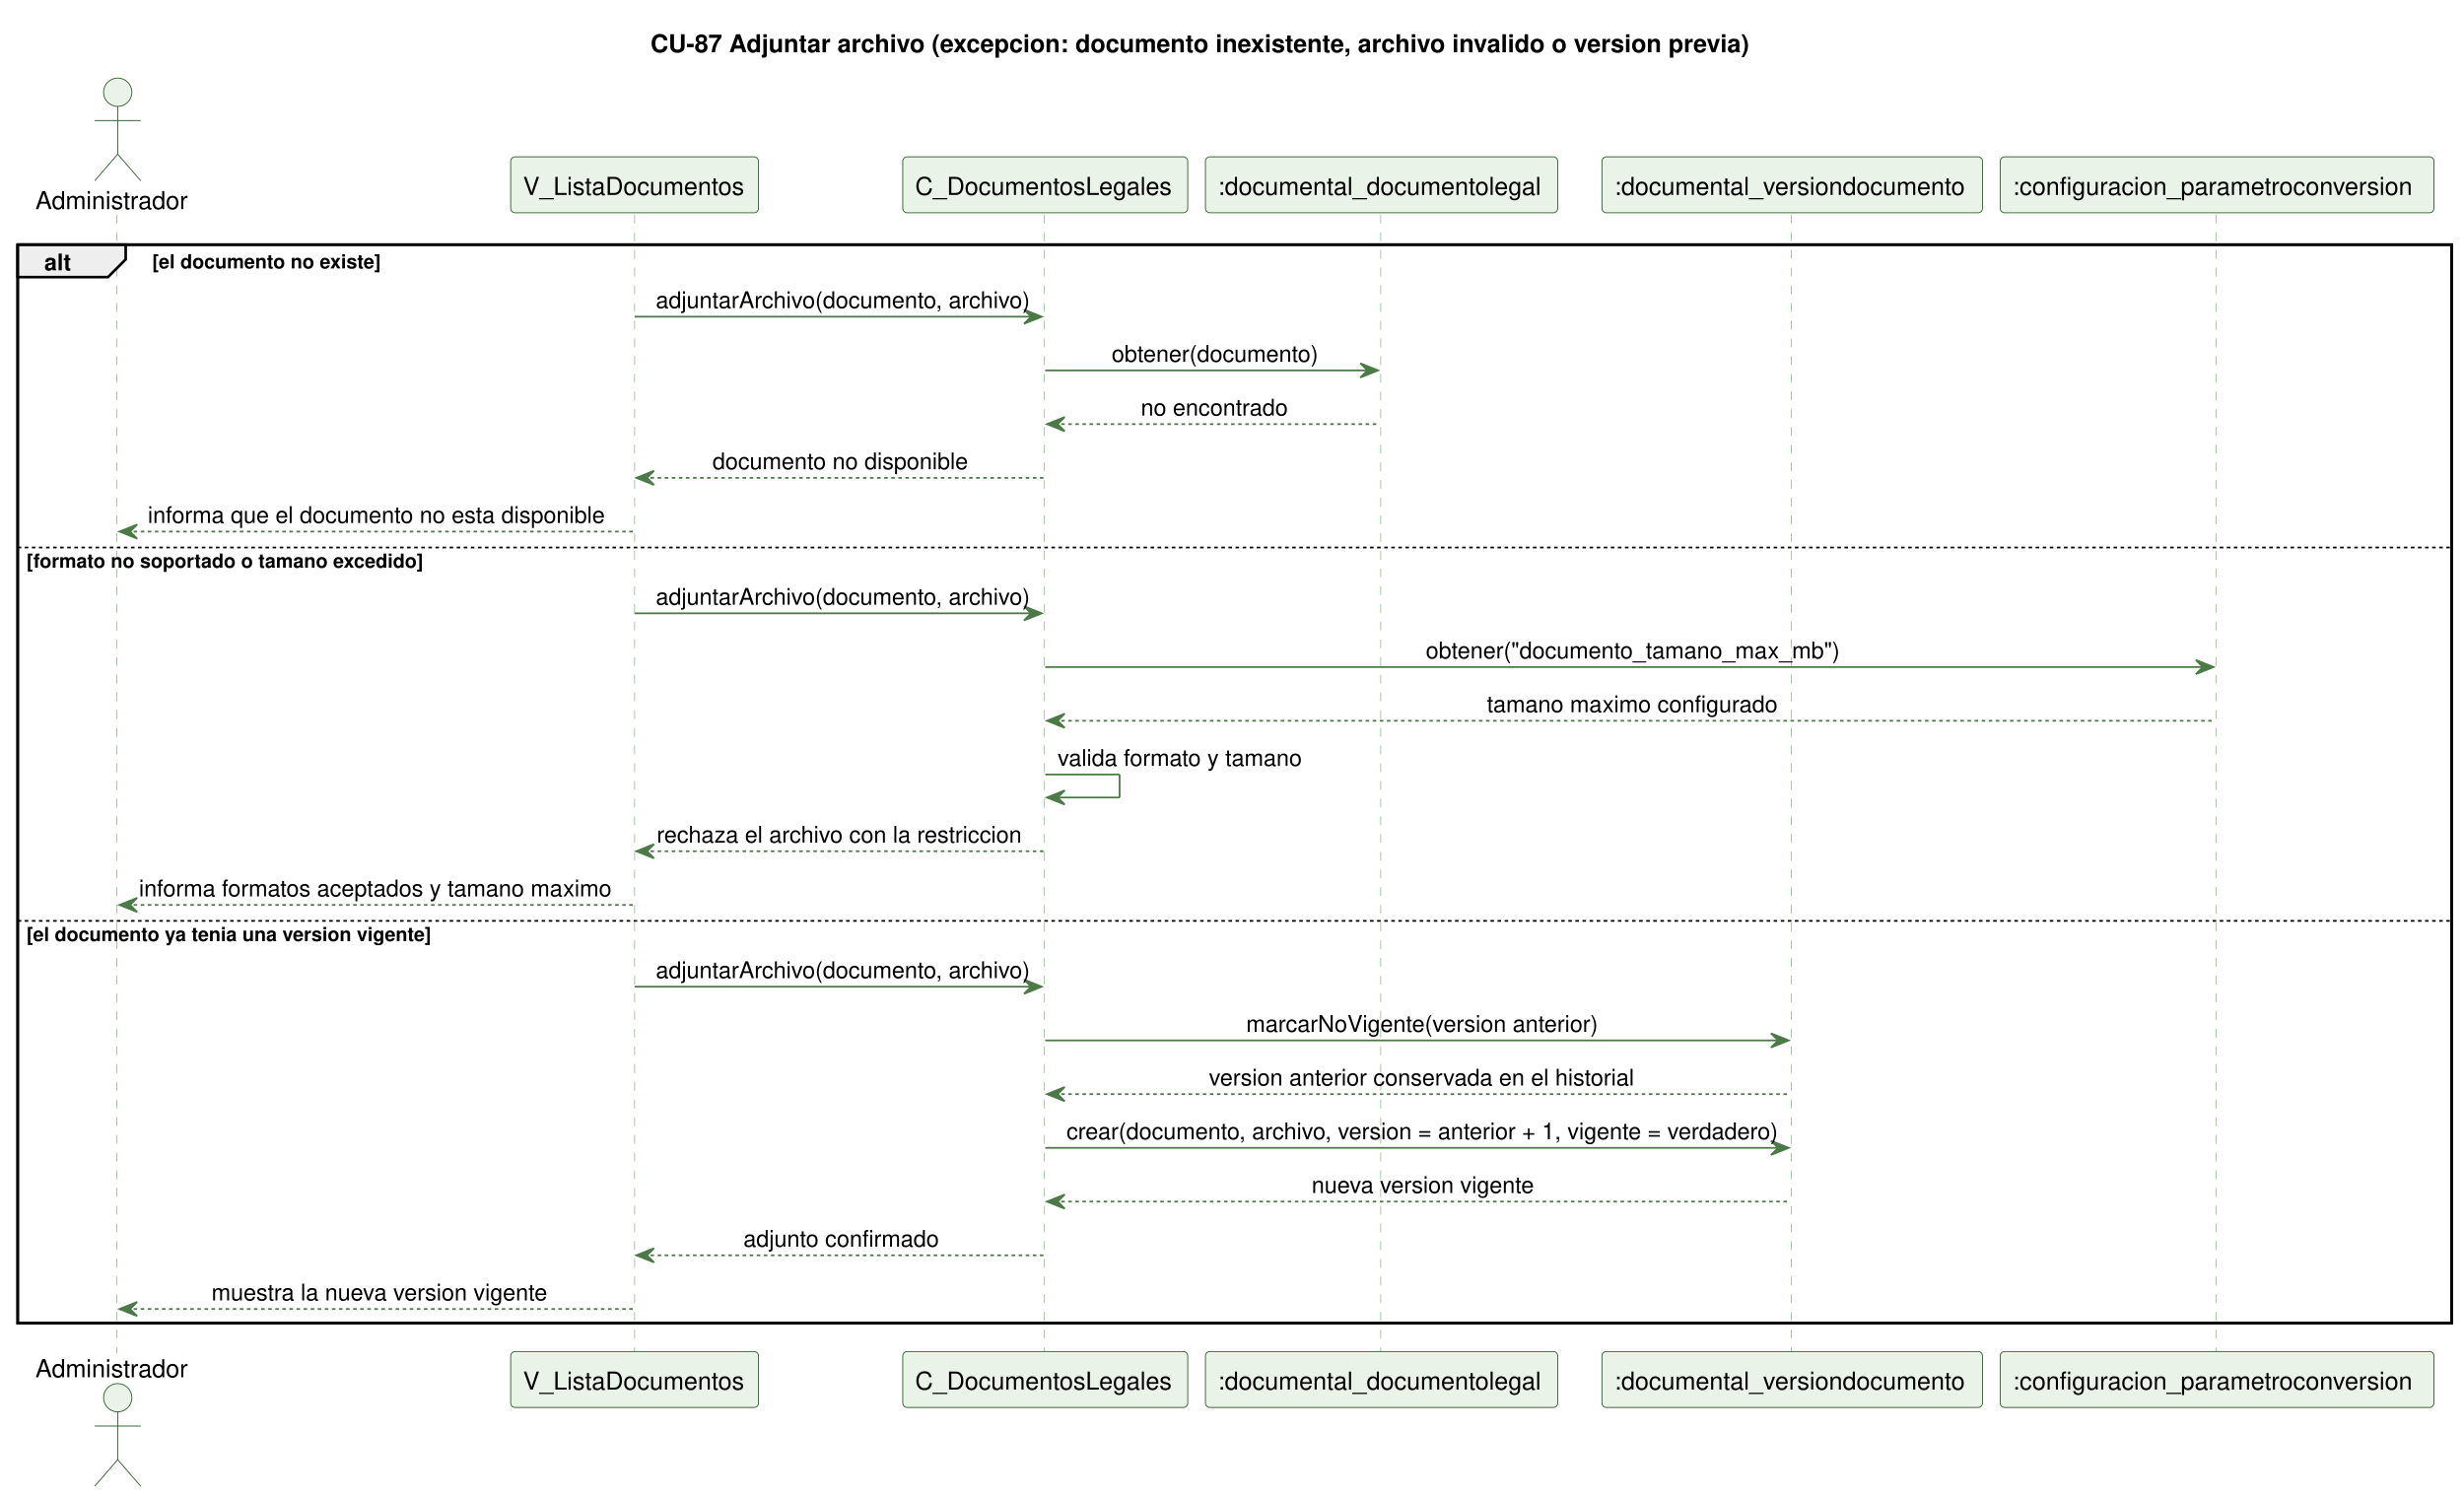
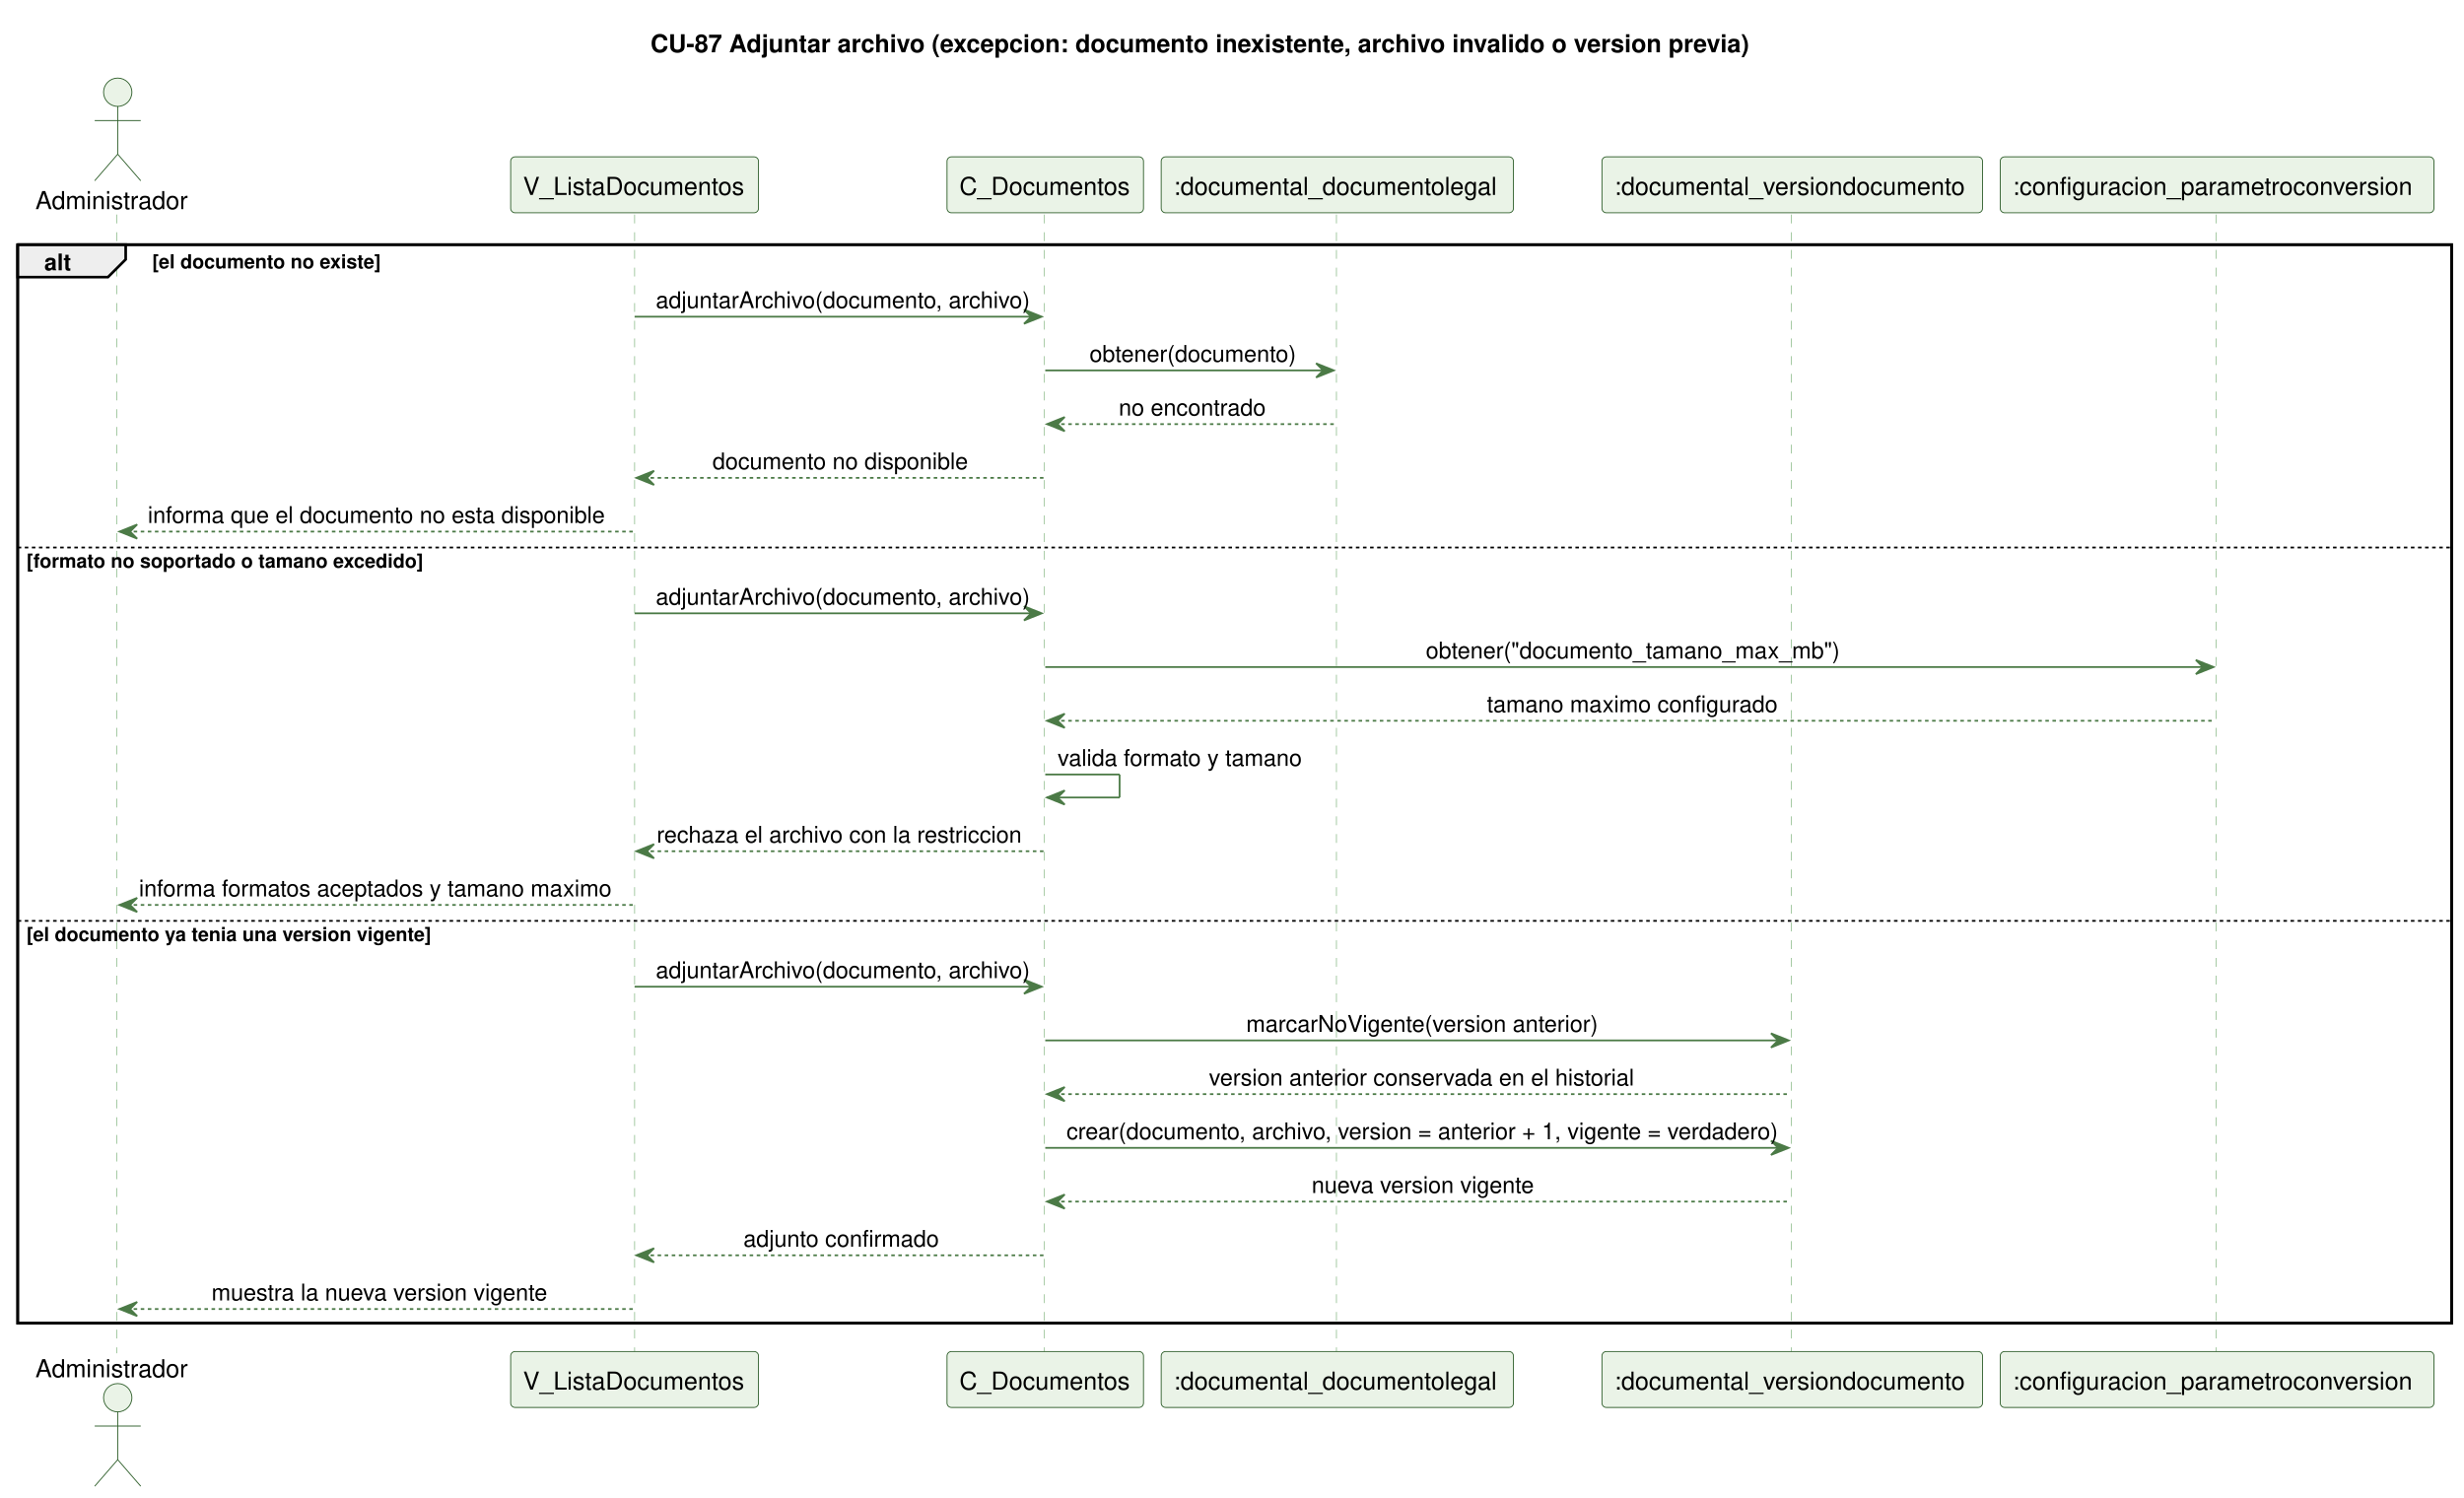
<svg xmlns="http://www.w3.org/2000/svg" contentStyleType="text/css" height="846px" preserveAspectRatio="none" style="width:1392px;height:846px;background:#FFFFFF;" version="1.1" viewBox="0 0 1392 846" width="1392px" zoomAndPan="magnify">
  <defs />
  <g>
    <text fill="#000000" font-family="Helvetica" font-size="14" font-weight="bold" lengthAdjust="spacing" textLength="659" x="367.5" y="29.533">CU-87 Adjuntar archivo (excepcion: documento inexistente, archivo invalido o version previa)</text>
    <rect fill="none" height="609.352" style="stroke:#000000;stroke-width:1.5;" width="1375" x="10" y="138.219" />
    <line style="stroke:#9CC49A;stroke-width:0.5;stroke-dasharray:5.0,5.0;" x1="66" x2="66" y1="121.219" y2="764.57" />
    <line style="stroke:#9CC49A;stroke-width:0.5;stroke-dasharray:5.0,5.0;" x1="358.5" x2="358.5" y1="121.219" y2="764.57" />
    <line style="stroke:#9CC49A;stroke-width:0.5;stroke-dasharray:5.0,5.0;" x1="590" x2="590" y1="121.219" y2="764.57" />
-     <line style="stroke:#9CC49A;stroke-width:0.5;stroke-dasharray:5.0,5.0;" x1="780" x2="780" y1="121.219" y2="764.57" />
+     <line style="stroke:#9CC49A;stroke-width:0.5;stroke-dasharray:5.0,5.0;" x1="755" x2="755" y1="121.219" y2="764.57" />
    <line style="stroke:#9CC49A;stroke-width:0.5;stroke-dasharray:5.0,5.0;" x1="1012" x2="1012" y1="121.219" y2="764.57" />
    <line style="stroke:#9CC49A;stroke-width:0.5;stroke-dasharray:5.0,5.0;" x1="1252" x2="1252" y1="121.219" y2="764.57" />
    <text fill="#000000" font-family="Helvetica" font-size="14" lengthAdjust="spacing" textLength="87" x="20" y="118.143">Administrador</text>
    <ellipse cx="66.5" cy="52.109" fill="#EAF3E7" rx="8" ry="8" style="stroke:#2E5E2A;stroke-width:0.5;" />
    <path d="M66.5,60.109 L66.5,87.109 M53.5,68.109 L79.5,68.109 M66.5,87.109 L53.5,102.109 M66.5,87.109 L79.5,102.109 " fill="none" style="stroke:#2E5E2A;stroke-width:0.5;" />
    <text fill="#000000" font-family="Helvetica" font-size="14" lengthAdjust="spacing" textLength="87" x="20" y="778.104">Administrador</text>
    <ellipse cx="66.5" cy="789.68" fill="#EAF3E7" rx="8" ry="8" style="stroke:#2E5E2A;stroke-width:0.5;" />
    <path d="M66.5,797.68 L66.5,824.68 M53.5,805.68 L79.5,805.68 M66.5,824.68 L53.5,839.68 M66.5,824.68 L79.5,839.68 " fill="none" style="stroke:#2E5E2A;stroke-width:0.5;" />
    <rect fill="#EAF3E7" height="31.609" rx="2.5" ry="2.5" style="stroke:#2E5E2A;stroke-width:0.5;" width="140" x="288.5" y="88.609" />
    <text fill="#000000" font-family="Helvetica" font-size="14" lengthAdjust="spacing" textLength="126" x="295.5" y="110.143">V_ListaDocumentos</text>
    <rect fill="#EAF3E7" height="31.609" rx="2.5" ry="2.5" style="stroke:#2E5E2A;stroke-width:0.5;" width="140" x="288.5" y="763.57" />
    <text fill="#000000" font-family="Helvetica" font-size="14" lengthAdjust="spacing" textLength="126" x="295.5" y="785.104">V_ListaDocumentos</text>
-     <rect fill="#EAF3E7" height="31.609" rx="2.5" ry="2.5" style="stroke:#2E5E2A;stroke-width:0.5;" width="161" x="510" y="88.609" />
-     <text fill="#000000" font-family="Helvetica" font-size="14" lengthAdjust="spacing" textLength="147" x="517" y="110.143">C_DocumentosLegales</text>
-     <rect fill="#EAF3E7" height="31.609" rx="2.5" ry="2.5" style="stroke:#2E5E2A;stroke-width:0.5;" width="161" x="510" y="763.57" />
-     <text fill="#000000" font-family="Helvetica" font-size="14" lengthAdjust="spacing" textLength="147" x="517" y="785.104">C_DocumentosLegales</text>
-     <rect fill="#EAF3E7" height="31.609" rx="2.5" ry="2.5" style="stroke:#2E5E2A;stroke-width:0.5;" width="199" x="681" y="88.609" />
-     <text fill="#000000" font-family="Helvetica" font-size="14" lengthAdjust="spacing" textLength="185" x="688" y="110.143">:documental_documentolegal</text>
-     <rect fill="#EAF3E7" height="31.609" rx="2.5" ry="2.5" style="stroke:#2E5E2A;stroke-width:0.5;" width="199" x="681" y="763.57" />
-     <text fill="#000000" font-family="Helvetica" font-size="14" lengthAdjust="spacing" textLength="185" x="688" y="785.104">:documental_documentolegal</text>
+     <rect fill="#EAF3E7" height="31.609" rx="2.5" ry="2.5" style="stroke:#2E5E2A;stroke-width:0.5;" width="111" x="535" y="88.609" />
+     <text fill="#000000" font-family="Helvetica" font-size="14" lengthAdjust="spacing" textLength="97" x="542" y="110.143">C_Documentos</text>
+     <rect fill="#EAF3E7" height="31.609" rx="2.5" ry="2.5" style="stroke:#2E5E2A;stroke-width:0.5;" width="111" x="535" y="763.57" />
+     <text fill="#000000" font-family="Helvetica" font-size="14" lengthAdjust="spacing" textLength="97" x="542" y="785.104">C_Documentos</text>
+     <rect fill="#EAF3E7" height="31.609" rx="2.5" ry="2.5" style="stroke:#2E5E2A;stroke-width:0.5;" width="199" x="656" y="88.609" />
+     <text fill="#000000" font-family="Helvetica" font-size="14" lengthAdjust="spacing" textLength="185" x="663" y="110.143">:documental_documentolegal</text>
+     <rect fill="#EAF3E7" height="31.609" rx="2.5" ry="2.5" style="stroke:#2E5E2A;stroke-width:0.5;" width="199" x="656" y="763.57" />
+     <text fill="#000000" font-family="Helvetica" font-size="14" lengthAdjust="spacing" textLength="185" x="663" y="785.104">:documental_documentolegal</text>
    <rect fill="#EAF3E7" height="31.609" rx="2.5" ry="2.5" style="stroke:#2E5E2A;stroke-width:0.5;" width="215" x="905" y="88.609" />
    <text fill="#000000" font-family="Helvetica" font-size="14" lengthAdjust="spacing" textLength="201" x="912" y="110.143">:documental_versiondocumento</text>
    <rect fill="#EAF3E7" height="31.609" rx="2.5" ry="2.5" style="stroke:#2E5E2A;stroke-width:0.5;" width="215" x="905" y="763.57" />
    <text fill="#000000" font-family="Helvetica" font-size="14" lengthAdjust="spacing" textLength="201" x="912" y="785.104">:documental_versiondocumento</text>
    <rect fill="#EAF3E7" height="31.609" rx="2.5" ry="2.5" style="stroke:#2E5E2A;stroke-width:0.5;" width="245" x="1130" y="88.609" />
    <text fill="#000000" font-family="Helvetica" font-size="14" lengthAdjust="spacing" textLength="231" x="1137" y="110.143">:configuracion_parametroconversion</text>
    <rect fill="#EAF3E7" height="31.609" rx="2.5" ry="2.5" style="stroke:#2E5E2A;stroke-width:0.5;" width="245" x="1130" y="763.57" />
    <text fill="#000000" font-family="Helvetica" font-size="14" lengthAdjust="spacing" textLength="231" x="1137" y="785.104">:configuracion_parametroconversion</text>
    <path d="M10,138.219 L71,138.219 L71,146.57 L61,156.57 L10,156.57 L10,138.219 " fill="#EEEEEE" style="stroke:#000000;stroke-width:1.5;" />
    <rect fill="none" height="609.352" style="stroke:#000000;stroke-width:1.5;" width="1375" x="10" y="138.219" />
    <text fill="#000000" font-family="Helvetica" font-size="13" font-weight="bold" lengthAdjust="spacing" textLength="16" x="25" y="152.714">alt</text>
    <text fill="#000000" font-family="Helvetica" font-size="11" font-weight="bold" lengthAdjust="spacing" textLength="138" x="86" y="151.638">[el documento no existe]</text>
    <polygon fill="#4B7A46" points="578.5,174.922,588.5,178.922,578.5,182.922,582.5,178.922" style="stroke:#4B7A46;stroke-width:1.0;" />
    <line style="stroke:#4B7A46;stroke-width:1.0;" x1="358.5" x2="584.5" y1="178.922" y2="178.922" />
    <text fill="#000000" font-family="Helvetica" font-size="13" lengthAdjust="spacing" textLength="208" x="370.5" y="174.065">adjuntarArchivo(documento, archivo)</text>
-     <polygon fill="#4B7A46" points="768.5,205.273,778.5,209.273,768.5,213.273,772.5,209.273" style="stroke:#4B7A46;stroke-width:1.0;" />
-     <line style="stroke:#4B7A46;stroke-width:1.0;" x1="590.5" x2="774.5" y1="209.273" y2="209.273" />
-     <text fill="#000000" font-family="Helvetica" font-size="13" lengthAdjust="spacing" textLength="115" x="628" y="204.417">obtener(documento)</text>
+     <polygon fill="#4B7A46" points="743.5,205.273,753.5,209.273,743.5,213.273,747.5,209.273" style="stroke:#4B7A46;stroke-width:1.0;" />
+     <line style="stroke:#4B7A46;stroke-width:1.0;" x1="590.5" x2="749.5" y1="209.273" y2="209.273" />
+     <text fill="#000000" font-family="Helvetica" font-size="13" lengthAdjust="spacing" textLength="115" x="615.5" y="204.417">obtener(documento)</text>
    <polygon fill="#4B7A46" points="601.5,235.625,591.5,239.625,601.5,243.625,597.5,239.625" style="stroke:#4B7A46;stroke-width:1.0;" />
-     <line style="stroke:#4B7A46;stroke-width:1.0;stroke-dasharray:2.0,2.0;" x1="595.5" x2="779.5" y1="239.625" y2="239.625" />
-     <text fill="#000000" font-family="Helvetica" font-size="13" lengthAdjust="spacing" textLength="82" x="644.5" y="234.769">no encontrado</text>
+     <line style="stroke:#4B7A46;stroke-width:1.0;stroke-dasharray:2.0,2.0;" x1="595.5" x2="754.5" y1="239.625" y2="239.625" />
+     <text fill="#000000" font-family="Helvetica" font-size="13" lengthAdjust="spacing" textLength="82" x="632" y="234.769">no encontrado</text>
    <polygon fill="#4B7A46" points="369.5,265.977,359.5,269.977,369.5,273.977,365.5,269.977" style="stroke:#4B7A46;stroke-width:1.0;" />
    <line style="stroke:#4B7A46;stroke-width:1.0;stroke-dasharray:2.0,2.0;" x1="363.5" x2="589.5" y1="269.977" y2="269.977" />
    <text fill="#000000" font-family="Helvetica" font-size="13" lengthAdjust="spacing" textLength="144" x="402.5" y="265.12">documento no disponible</text>
    <polygon fill="#4B7A46" points="77.5,296.328,67.5,300.328,77.5,304.328,73.5,300.328" style="stroke:#4B7A46;stroke-width:1.0;" />
    <line style="stroke:#4B7A46;stroke-width:1.0;stroke-dasharray:2.0,2.0;" x1="71.5" x2="357.5" y1="300.328" y2="300.328" />
    <text fill="#000000" font-family="Helvetica" font-size="13" lengthAdjust="spacing" textLength="258" x="83.5" y="295.472">informa que el documento no esta disponible</text>
    <line style="stroke:#000000;stroke-width:1.0;stroke-dasharray:2.0,2.0;" x1="10" x2="1385" y1="309.328" y2="309.328" />
    <text fill="#000000" font-family="Helvetica" font-size="11" font-weight="bold" lengthAdjust="spacing" textLength="236" x="15" y="320.747">[formato no soportado o tamano excedido]</text>
    <polygon fill="#4B7A46" points="578.5,342.516,588.5,346.516,578.5,350.516,582.5,346.516" style="stroke:#4B7A46;stroke-width:1.0;" />
    <line style="stroke:#4B7A46;stroke-width:1.0;" x1="358.5" x2="584.5" y1="346.516" y2="346.516" />
    <text fill="#000000" font-family="Helvetica" font-size="13" lengthAdjust="spacing" textLength="208" x="370.5" y="341.659">adjuntarArchivo(documento, archivo)</text>
    <polygon fill="#4B7A46" points="1240.5,372.867,1250.5,376.867,1240.5,380.867,1244.5,376.867" style="stroke:#4B7A46;stroke-width:1.0;" />
    <line style="stroke:#4B7A46;stroke-width:1.0;" x1="590.5" x2="1246.5" y1="376.867" y2="376.867" />
    <text fill="#000000" font-family="Helvetica" font-size="13" lengthAdjust="spacing" textLength="232" x="805.5" y="372.011">obtener("documento_tamano_max_mb")</text>
    <polygon fill="#4B7A46" points="601.5,403.219,591.5,407.219,601.5,411.219,597.5,407.219" style="stroke:#4B7A46;stroke-width:1.0;" />
    <line style="stroke:#4B7A46;stroke-width:1.0;stroke-dasharray:2.0,2.0;" x1="595.5" x2="1251.5" y1="407.219" y2="407.219" />
    <text fill="#000000" font-family="Helvetica" font-size="13" lengthAdjust="spacing" textLength="163" x="840" y="402.362">tamano maximo configurado</text>
    <line style="stroke:#4B7A46;stroke-width:1.0;" x1="590.5" x2="632.5" y1="437.57" y2="437.57" />
    <line style="stroke:#4B7A46;stroke-width:1.0;" x1="632.5" x2="632.5" y1="437.57" y2="450.57" />
    <line style="stroke:#4B7A46;stroke-width:1.0;" x1="591.5" x2="632.5" y1="450.57" y2="450.57" />
    <polygon fill="#4B7A46" points="601.5,446.57,591.5,450.57,601.5,454.57,597.5,450.57" style="stroke:#4B7A46;stroke-width:1.0;" />
    <text fill="#000000" font-family="Helvetica" font-size="13" lengthAdjust="spacing" textLength="137" x="597.5" y="432.714">valida formato y tamano</text>
    <polygon fill="#4B7A46" points="369.5,476.922,359.5,480.922,369.5,484.922,365.5,480.922" style="stroke:#4B7A46;stroke-width:1.0;" />
    <line style="stroke:#4B7A46;stroke-width:1.0;stroke-dasharray:2.0,2.0;" x1="363.5" x2="589.5" y1="480.922" y2="480.922" />
    <text fill="#000000" font-family="Helvetica" font-size="13" lengthAdjust="spacing" textLength="207" x="371" y="476.065">rechaza el archivo con la restriccion</text>
    <polygon fill="#4B7A46" points="77.5,507.273,67.5,511.273,77.5,515.273,73.5,511.273" style="stroke:#4B7A46;stroke-width:1.0;" />
    <line style="stroke:#4B7A46;stroke-width:1.0;stroke-dasharray:2.0,2.0;" x1="71.5" x2="357.5" y1="511.273" y2="511.273" />
    <text fill="#000000" font-family="Helvetica" font-size="13" lengthAdjust="spacing" textLength="268" x="78.5" y="506.417">informa formatos aceptados y tamano maximo</text>
    <line style="stroke:#000000;stroke-width:1.0;stroke-dasharray:2.0,2.0;" x1="10" x2="1385" y1="520.273" y2="520.273" />
    <text fill="#000000" font-family="Helvetica" font-size="11" font-weight="bold" lengthAdjust="spacing" textLength="241" x="15" y="531.692">[el documento ya tenia una version vigente]</text>
    <polygon fill="#4B7A46" points="578.5,553.461,588.5,557.461,578.5,561.461,582.5,557.461" style="stroke:#4B7A46;stroke-width:1.0;" />
    <line style="stroke:#4B7A46;stroke-width:1.0;" x1="358.5" x2="584.5" y1="557.461" y2="557.461" />
    <text fill="#000000" font-family="Helvetica" font-size="13" lengthAdjust="spacing" textLength="208" x="370.5" y="552.605">adjuntarArchivo(documento, archivo)</text>
    <polygon fill="#4B7A46" points="1000.5,583.812,1010.5,587.812,1000.5,591.812,1004.5,587.812" style="stroke:#4B7A46;stroke-width:1.0;" />
    <line style="stroke:#4B7A46;stroke-width:1.0;" x1="590.5" x2="1006.5" y1="587.812" y2="587.812" />
    <text fill="#000000" font-family="Helvetica" font-size="13" lengthAdjust="spacing" textLength="195" x="704" y="582.956">marcarNoVigente(version anterior)</text>
    <polygon fill="#4B7A46" points="601.5,614.164,591.5,618.164,601.5,622.164,597.5,618.164" style="stroke:#4B7A46;stroke-width:1.0;" />
    <line style="stroke:#4B7A46;stroke-width:1.0;stroke-dasharray:2.0,2.0;" x1="595.5" x2="1011.5" y1="618.164" y2="618.164" />
    <text fill="#000000" font-family="Helvetica" font-size="13" lengthAdjust="spacing" textLength="237" x="683" y="613.308">version anterior conservada en el historial</text>
    <polygon fill="#4B7A46" points="1000.5,644.516,1010.5,648.516,1000.5,652.516,1004.5,648.516" style="stroke:#4B7A46;stroke-width:1.0;" />
    <line style="stroke:#4B7A46;stroke-width:1.0;" x1="590.5" x2="1006.5" y1="648.516" y2="648.516" />
    <text fill="#000000" font-family="Helvetica" font-size="13" lengthAdjust="spacing" textLength="398" x="602.5" y="643.659">crear(documento, archivo, version = anterior + 1, vigente = verdadero)</text>
    <polygon fill="#4B7A46" points="601.5,674.867,591.5,678.867,601.5,682.867,597.5,678.867" style="stroke:#4B7A46;stroke-width:1.0;" />
    <line style="stroke:#4B7A46;stroke-width:1.0;stroke-dasharray:2.0,2.0;" x1="595.5" x2="1011.5" y1="678.867" y2="678.867" />
    <text fill="#000000" font-family="Helvetica" font-size="13" lengthAdjust="spacing" textLength="121" x="741" y="674.011">nueva version vigente</text>
    <polygon fill="#4B7A46" points="369.5,705.219,359.5,709.219,369.5,713.219,365.5,709.219" style="stroke:#4B7A46;stroke-width:1.0;" />
    <line style="stroke:#4B7A46;stroke-width:1.0;stroke-dasharray:2.0,2.0;" x1="363.5" x2="589.5" y1="709.219" y2="709.219" />
    <text fill="#000000" font-family="Helvetica" font-size="13" lengthAdjust="spacing" textLength="109" x="420" y="704.362">adjunto confirmado</text>
    <polygon fill="#4B7A46" points="77.5,735.57,67.5,739.57,77.5,743.57,73.5,739.57" style="stroke:#4B7A46;stroke-width:1.0;" />
    <line style="stroke:#4B7A46;stroke-width:1.0;stroke-dasharray:2.0,2.0;" x1="71.5" x2="357.5" y1="739.57" y2="739.57" />
    <text fill="#000000" font-family="Helvetica" font-size="13" lengthAdjust="spacing" textLength="186" x="119.5" y="734.714">muestra la nueva version vigente</text>
  </g>
</svg>
